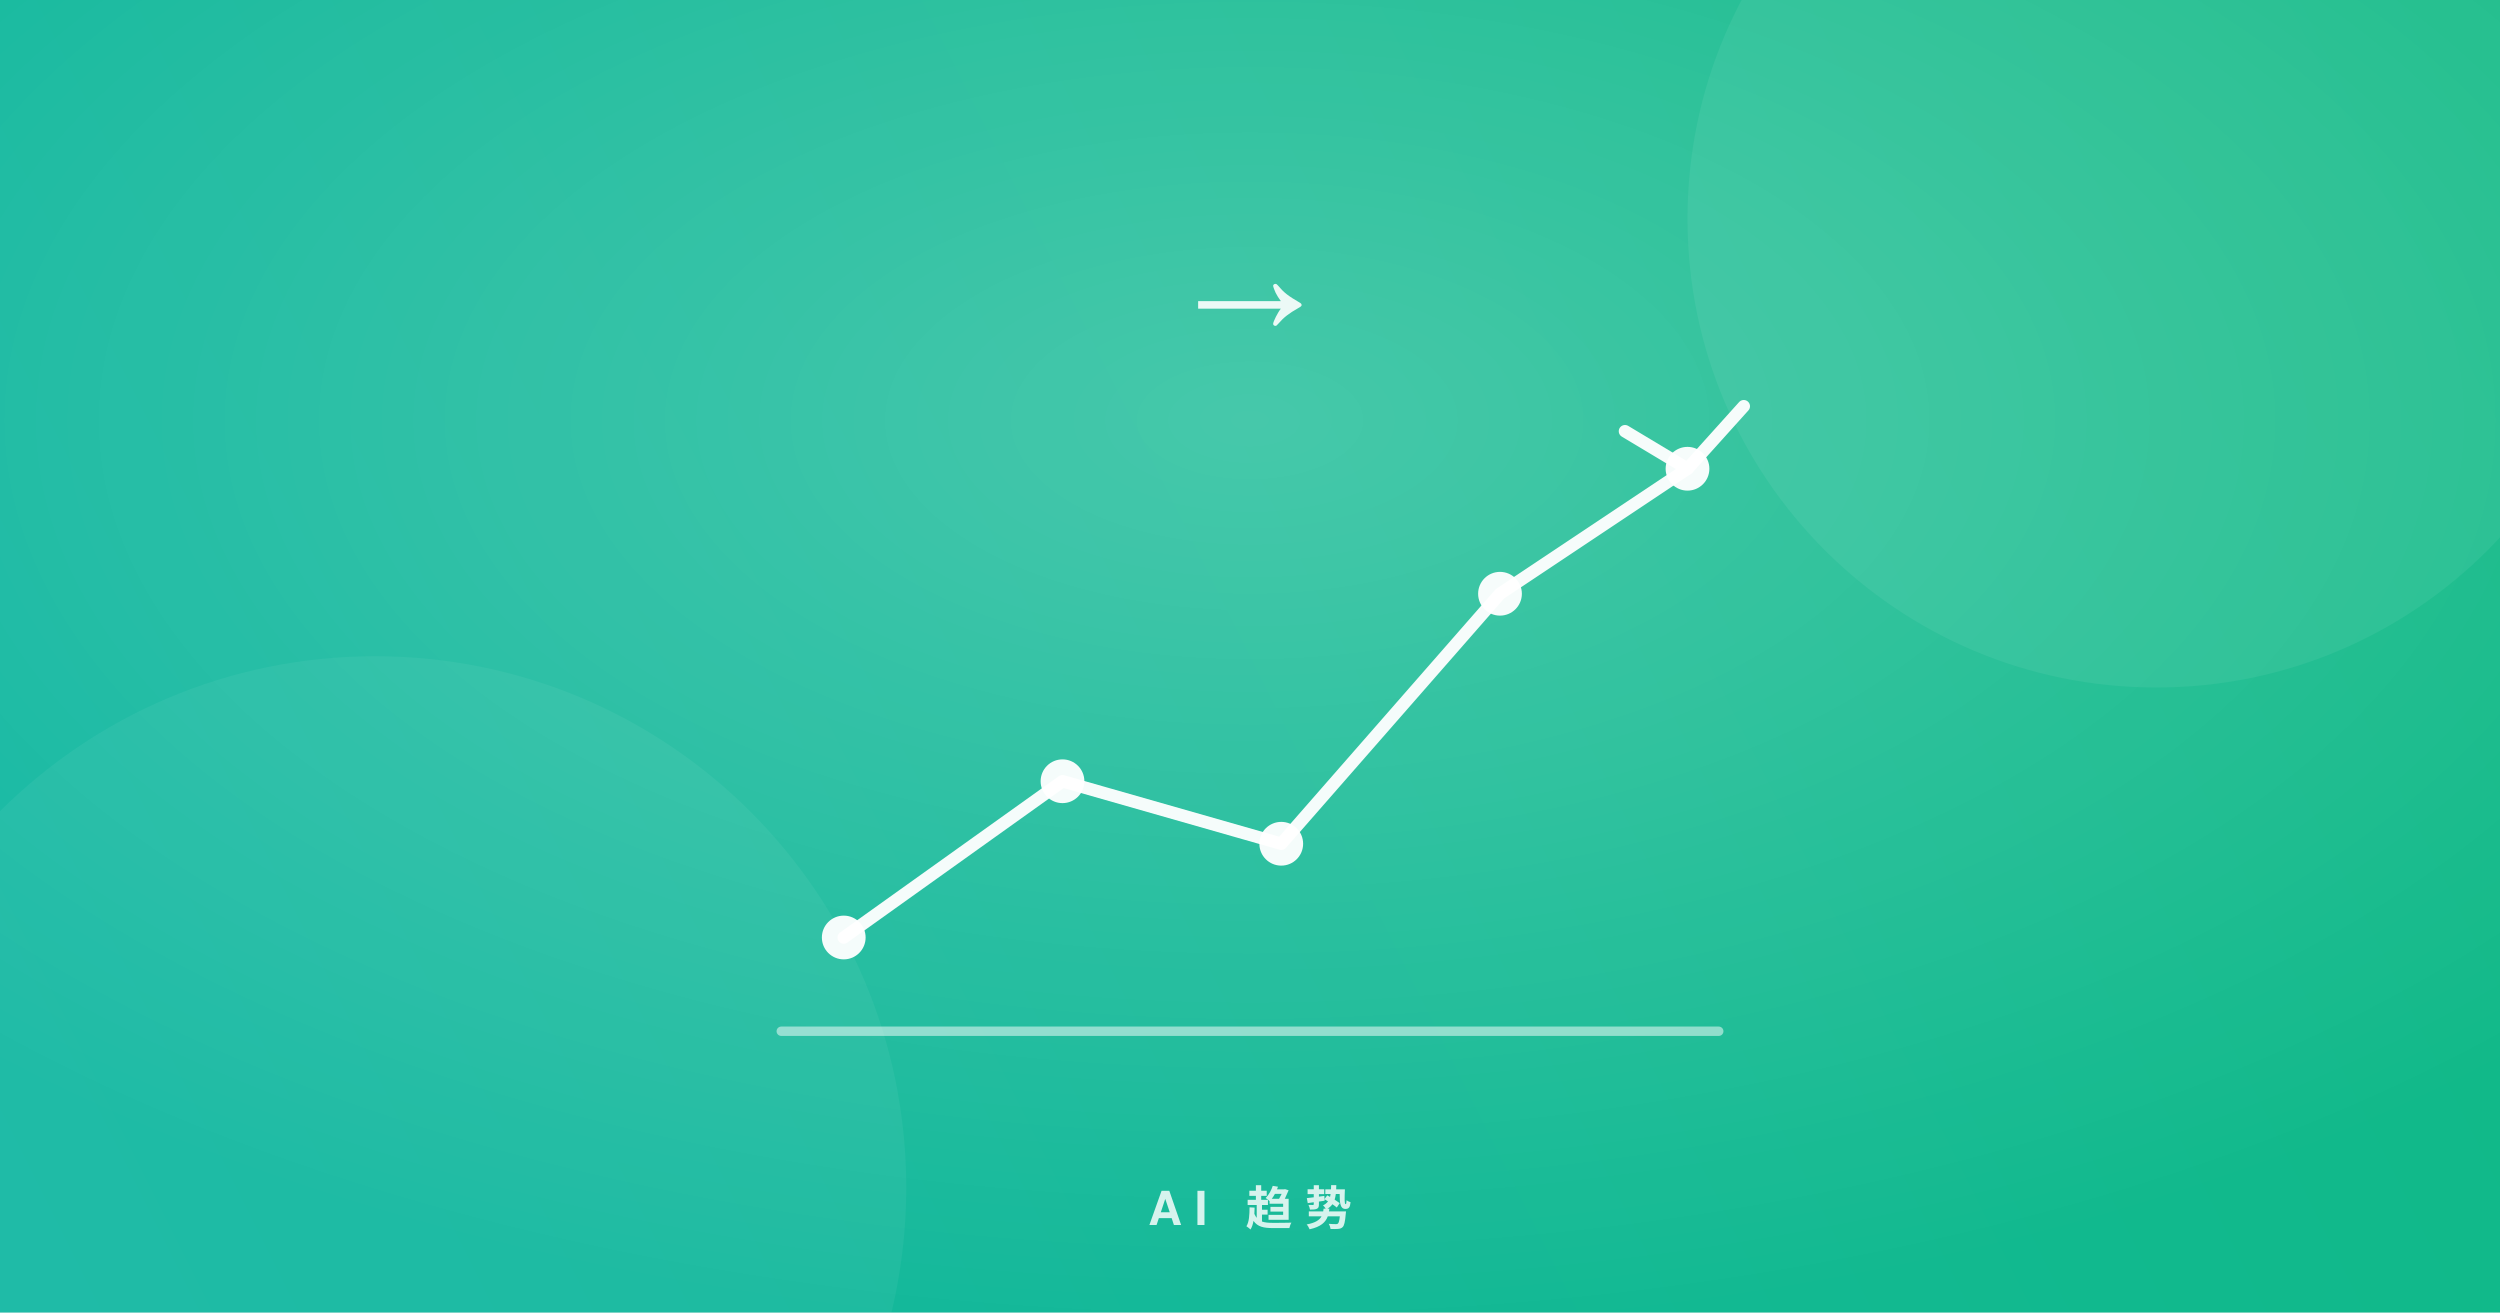
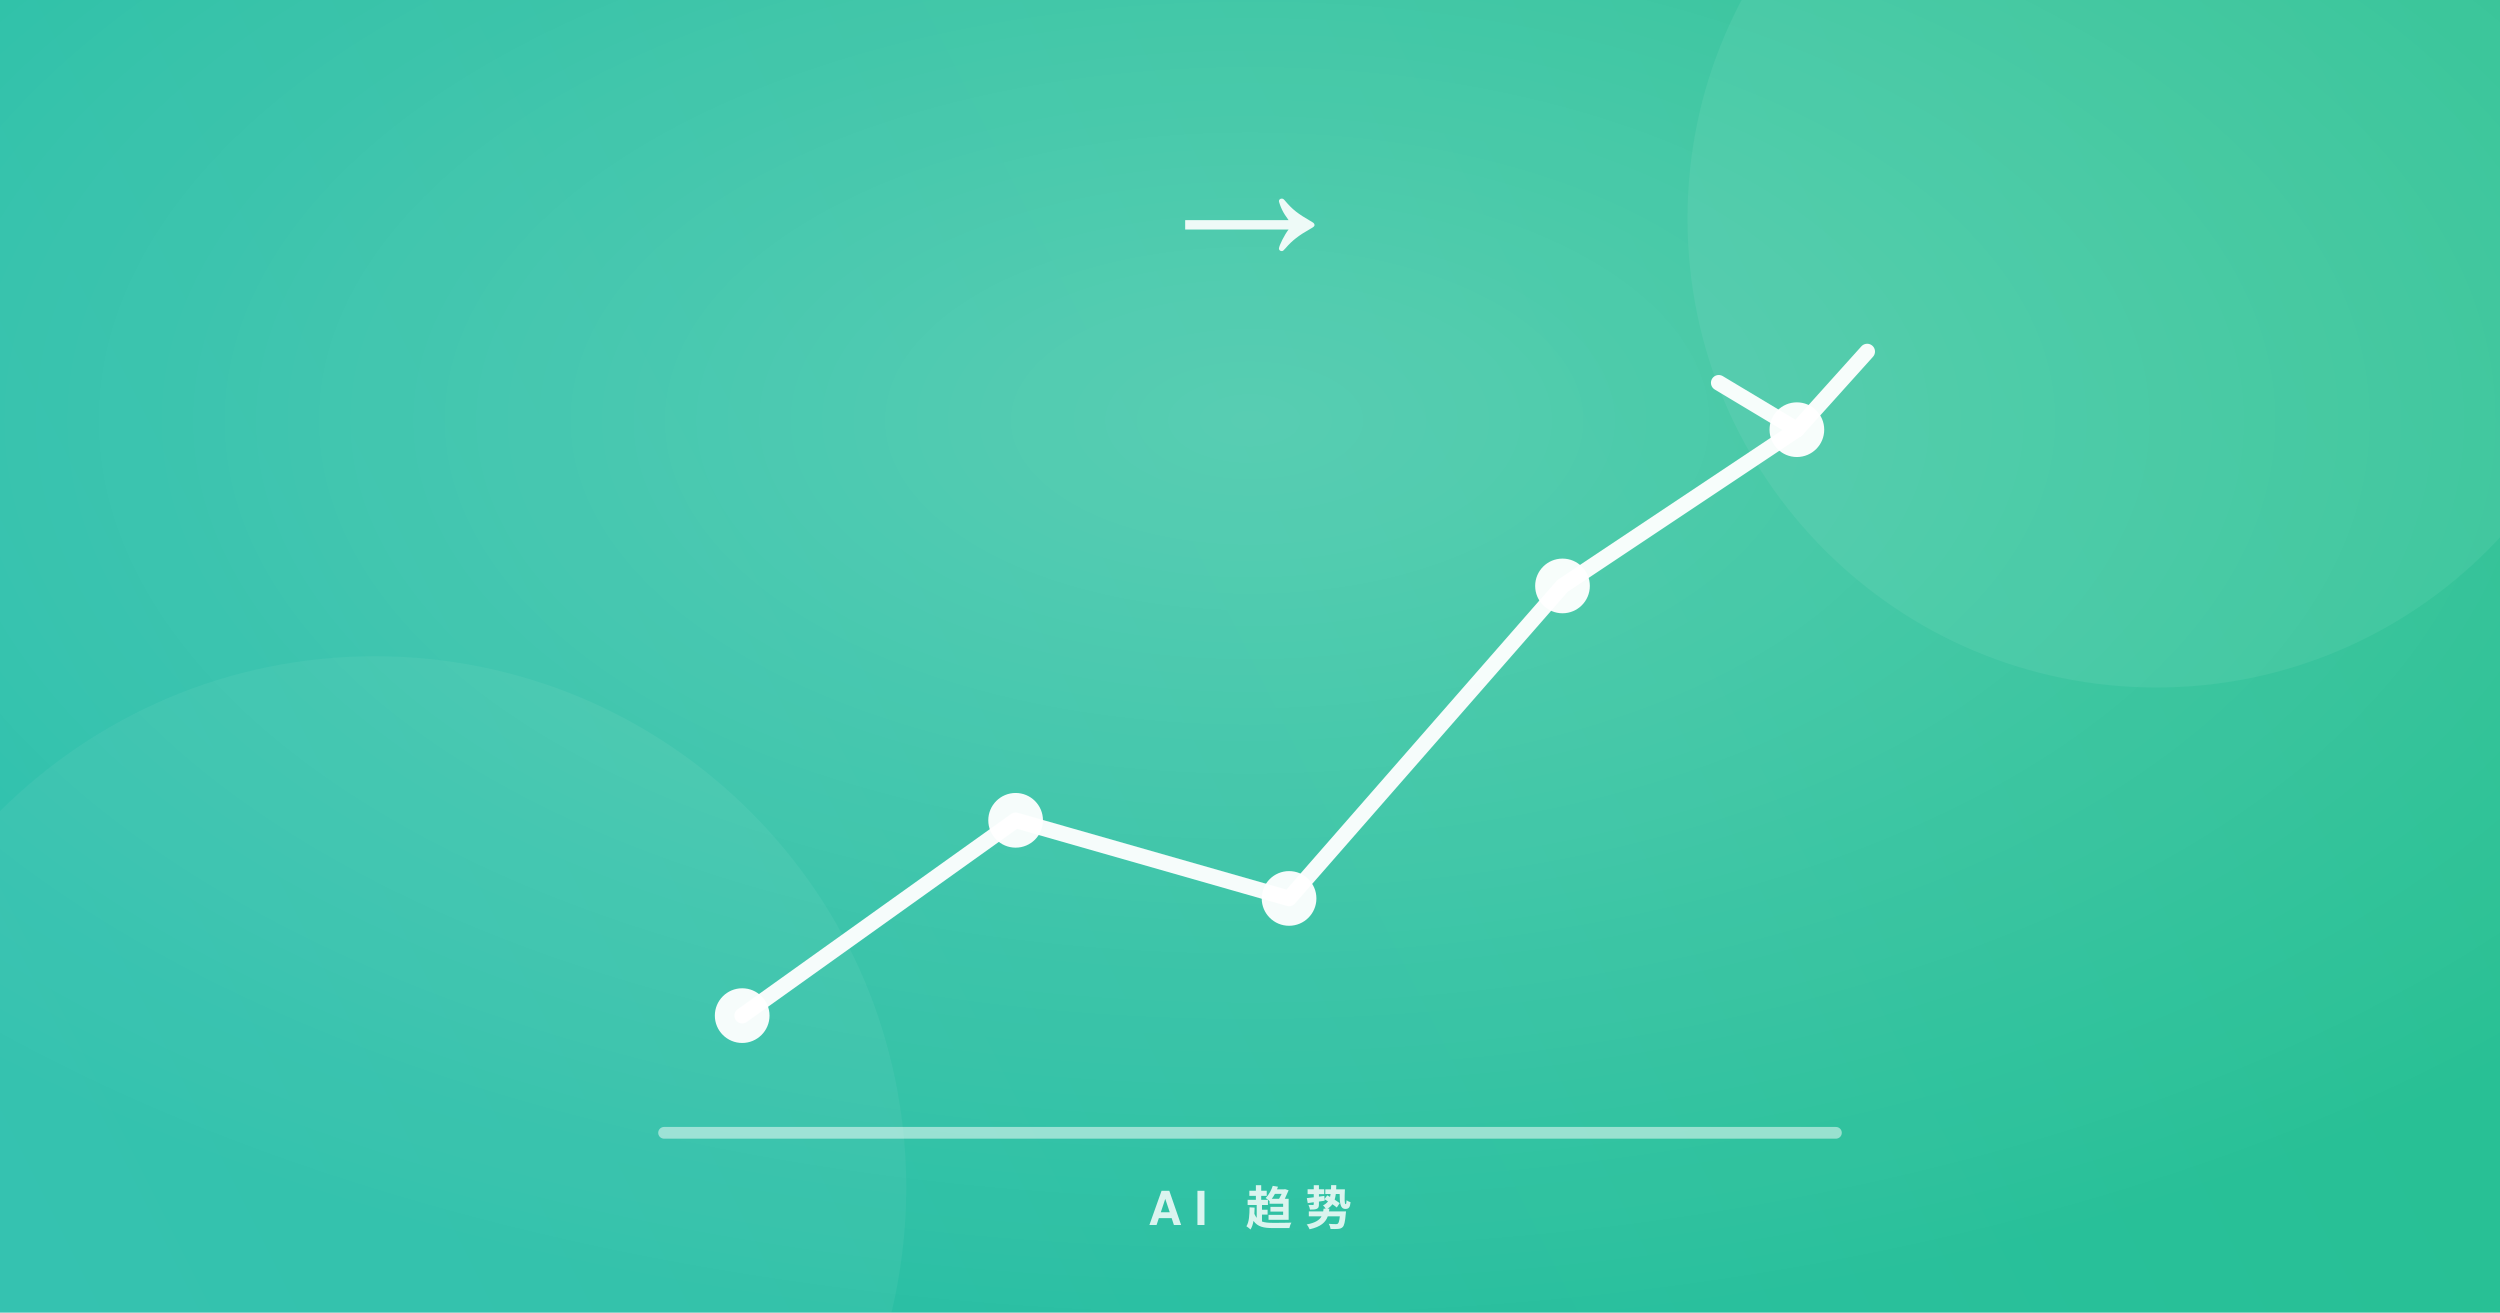
<svg xmlns="http://www.w3.org/2000/svg" viewBox="0 0 800 420" preserveAspectRatio="xMidYMid slice">
  <defs>
    <linearGradient id="bg" x1="0" y1="0" x2="1" y2="1" gradientTransform="rotate(120 .5 .5)">
      <stop offset="0" stop-color="#10b981" />
      <stop offset="1" stop-color="#14b8a6" />
    </linearGradient>
    <radialGradient id="glow" cx="0.5" cy="0.32" r="0.7">
      <stop offset="0" stop-color="#ffffff" stop-opacity="0.22" />
      <stop offset="1" stop-color="#ffffff" stop-opacity="0" />
    </radialGradient>
  </defs>
  <rect width="800" height="420" fill="url(#bg)" />
  <rect width="800" height="420" fill="url(#glow)" />
  <circle cx="690" cy="70" r="150" fill="#ffffff" opacity="0.06" />
  <circle cx="120" cy="380" r="170" fill="#ffffff" opacity="0.05" />
-   <path d="M270 300 L340 250 L410 270 L480 190 L540 150" fill="none" stroke="#ffffff" stroke-width="4" stroke-linecap="round" stroke-linejoin="round" opacity="0.95" />
-   <circle cx="270" cy="300" r="7" fill="#ffffff" opacity="0.95" />
-   <circle cx="340" cy="250" r="7" fill="#ffffff" opacity="0.95" />
-   <circle cx="410" cy="270" r="7" fill="#ffffff" opacity="0.95" />
-   <circle cx="480" cy="190" r="7" fill="#ffffff" opacity="0.95" />
-   <circle cx="540" cy="150" r="7" fill="#ffffff" opacity="0.95" />
-   <path d="M540 150 L558 130 M540 150 L520 138" fill="none" stroke="#ffffff" stroke-width="4" stroke-linecap="round" stroke-linejoin="round" opacity="0.95" />
-   <path d="M250 330 h300" fill="none" stroke="#ffffff" stroke-width="3" stroke-linecap="round" stroke-linejoin="round" opacity="0.5" />
-   <text x="400" y="110" text-anchor="middle" font-family="-apple-system,BlinkMacSystemFont,Segoe UI,Helvetica,Arial,sans-serif" font-size="40" font-weight="700" fill="#ffffff" opacity="0.9">→</text>
+   <rect width="800" height="420" fill="#ffffff" opacity="0.10" />
+   <g transform="translate(400 200) scale(1.25) translate(-400 -200)">
+     <path d="M270 300 L340 250 L410 270 L480 190 L540 150" fill="none" stroke="#ffffff" stroke-width="4" stroke-linecap="round" stroke-linejoin="round" opacity="0.95" />
+     <circle cx="270" cy="300" r="7" fill="#ffffff" opacity="0.95" />
+     <circle cx="340" cy="250" r="7" fill="#ffffff" opacity="0.95" />
+     <circle cx="410" cy="270" r="7" fill="#ffffff" opacity="0.95" />
+     <circle cx="480" cy="190" r="7" fill="#ffffff" opacity="0.95" />
+     <circle cx="540" cy="150" r="7" fill="#ffffff" opacity="0.95" />
+     <path d="M540 150 L558 130 M540 150 L520 138" fill="none" stroke="#ffffff" stroke-width="4" stroke-linecap="round" stroke-linejoin="round" opacity="0.95" />
+     <path d="M250 330 h300" fill="none" stroke="#ffffff" stroke-width="3" stroke-linecap="round" stroke-linejoin="round" opacity="0.5" />
+     <text x="400" y="110" text-anchor="middle" font-family="-apple-system,BlinkMacSystemFont,Segoe UI,Helvetica,Arial,sans-serif" font-size="40" font-weight="700" fill="#ffffff" opacity="0.9">→</text>
+   </g>
  <text x="400" y="392" text-anchor="middle" font-family="-apple-system,BlinkMacSystemFont,Segoe UI,Helvetica,Arial,sans-serif" font-size="15" font-weight="600" fill="#ffffff" opacity="0.82" letter-spacing="4">AI 趋势</text>
</svg>
